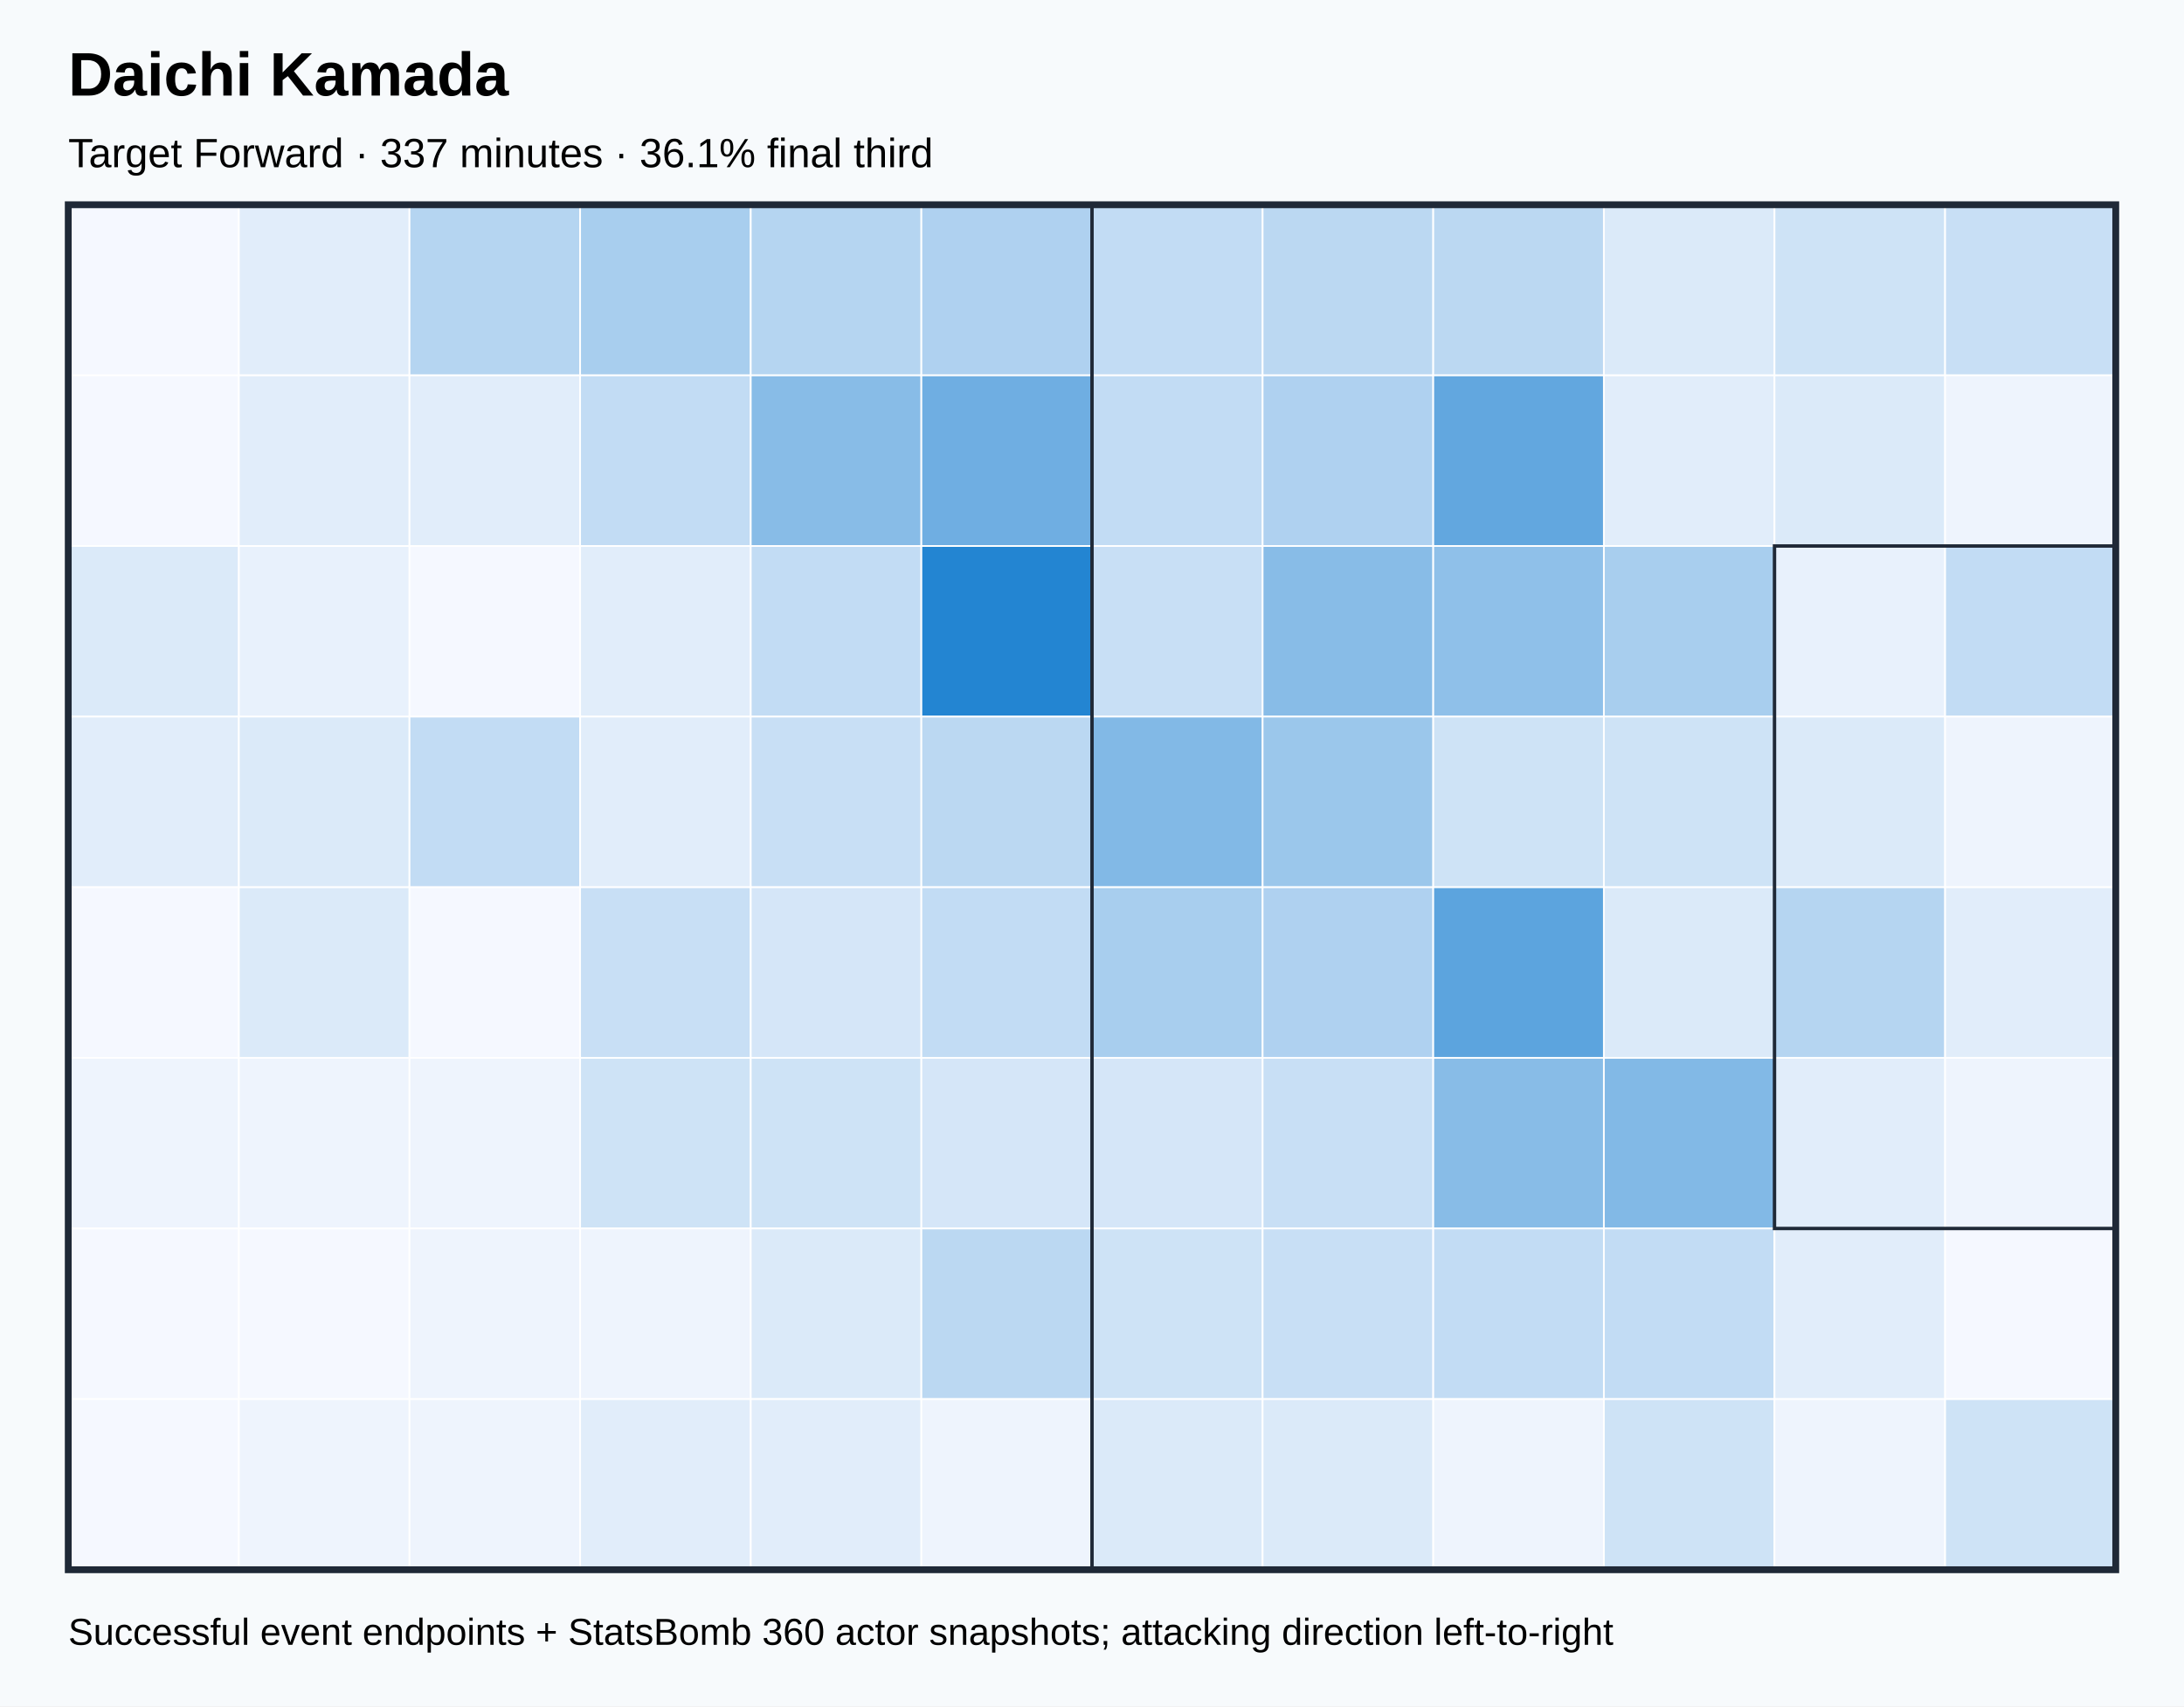
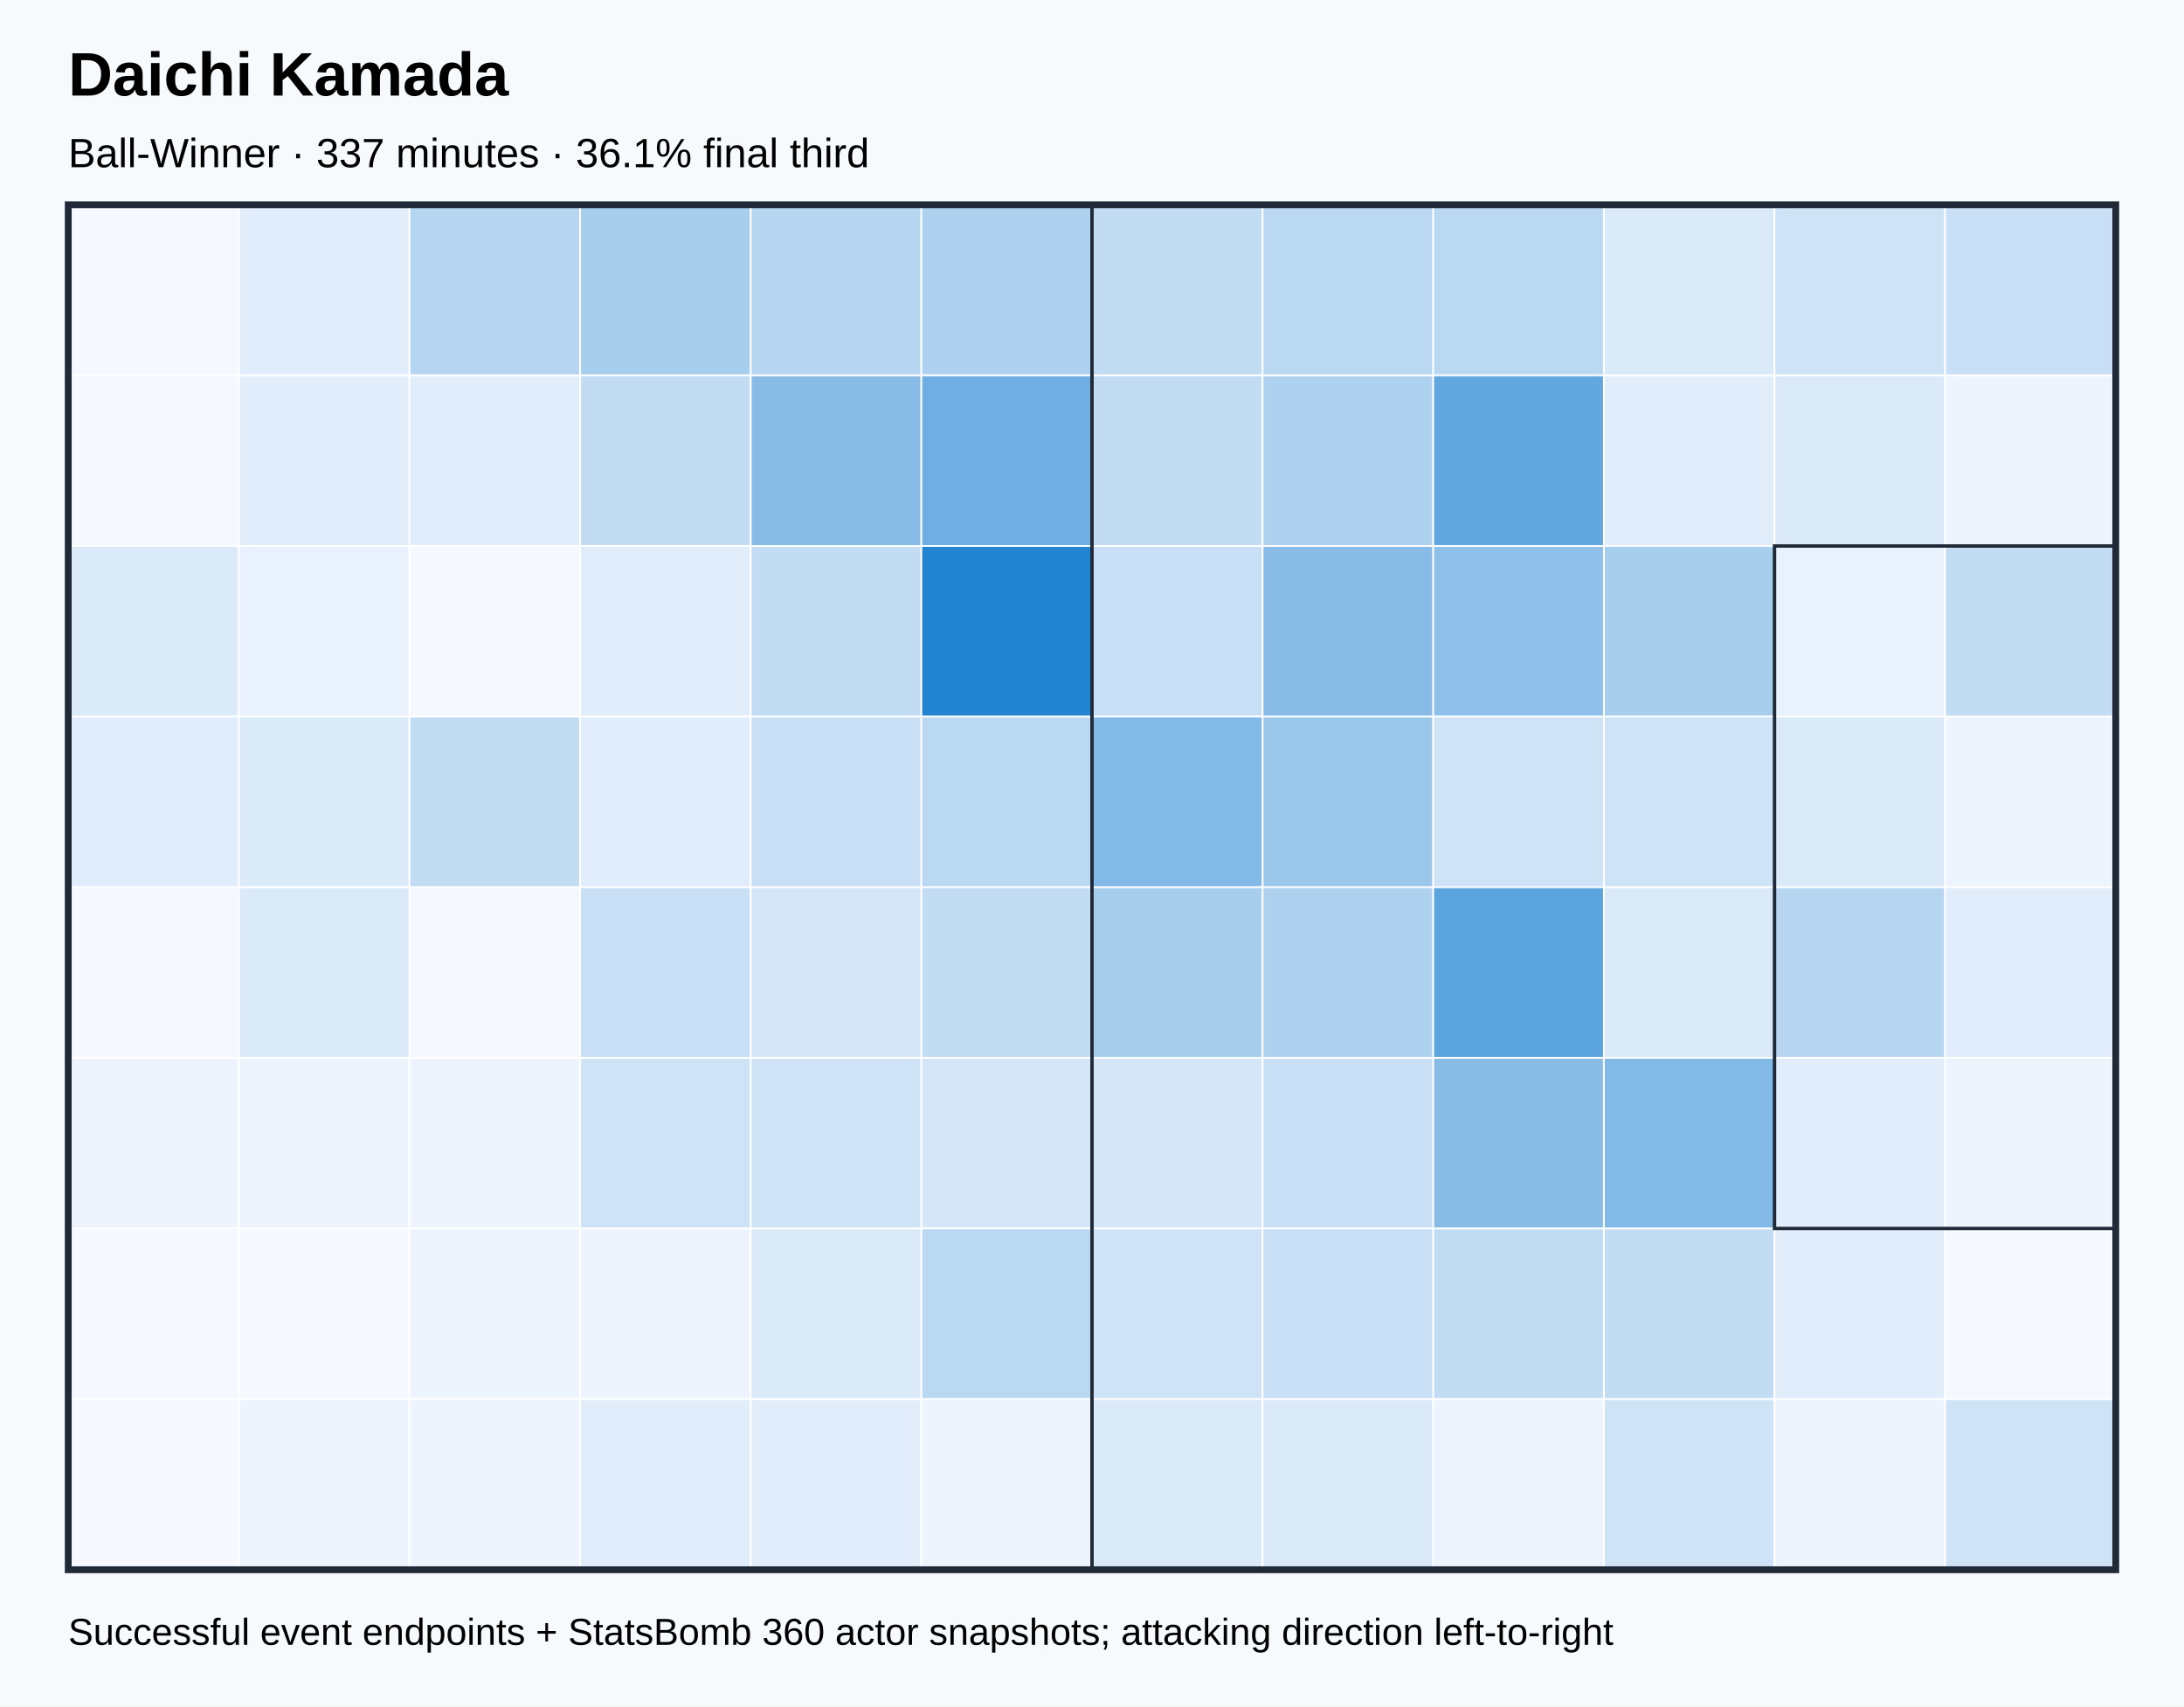
<svg xmlns="http://www.w3.org/2000/svg" width="640" height="500" viewBox="0 0 640 500" role="img">
  <rect width="640" height="500" fill="#f7fafc" />
  <text x="20" y="28" font-family="Arial" font-size="18" font-weight="700">Daichi Kamada</text>
-   <text x="20" y="49" font-family="Arial" font-size="12">Target Forward · 337 minutes · 36.1% final third</text>
+   <text x="20" y="49" font-family="Arial" font-size="12">Ball-Winner · 337 minutes · 36.1% final third</text>
  <rect x="20" y="60" width="50" height="50" fill="rgb(245,248,255)" stroke="#ffffff" stroke-width="0.5" />
  <rect x="20" y="110" width="50" height="50" fill="rgb(245,248,255)" stroke="#ffffff" stroke-width="0.5" />
  <rect x="20" y="160" width="50" height="50" fill="rgb(219,234,249)" stroke="#ffffff" stroke-width="0.5" />
  <rect x="20" y="210" width="50" height="50" fill="rgb(225,237,250)" stroke="#ffffff" stroke-width="0.5" />
  <rect x="20" y="260" width="50" height="50" fill="rgb(245,248,255)" stroke="#ffffff" stroke-width="0.5" />
  <rect x="20" y="310" width="50" height="50" fill="rgb(238,244,253)" stroke="#ffffff" stroke-width="0.5" />
  <rect x="20" y="360" width="50" height="50" fill="rgb(245,248,255)" stroke="#ffffff" stroke-width="0.5" />
  <rect x="20" y="410" width="50" height="50" fill="rgb(245,248,255)" stroke="#ffffff" stroke-width="0.5" />
  <rect x="70" y="60" width="50" height="50" fill="rgb(225,237,250)" stroke="#ffffff" stroke-width="0.5" />
  <rect x="70" y="110" width="50" height="50" fill="rgb(225,237,250)" stroke="#ffffff" stroke-width="0.5" />
  <rect x="70" y="160" width="50" height="50" fill="rgb(232,241,252)" stroke="#ffffff" stroke-width="0.5" />
  <rect x="70" y="210" width="50" height="50" fill="rgb(219,234,249)" stroke="#ffffff" stroke-width="0.5" />
  <rect x="70" y="260" width="50" height="50" fill="rgb(219,234,249)" stroke="#ffffff" stroke-width="0.5" />
  <rect x="70" y="310" width="50" height="50" fill="rgb(238,244,253)" stroke="#ffffff" stroke-width="0.5" />
  <rect x="70" y="360" width="50" height="50" fill="rgb(245,248,255)" stroke="#ffffff" stroke-width="0.5" />
  <rect x="70" y="410" width="50" height="50" fill="rgb(238,244,253)" stroke="#ffffff" stroke-width="0.5" />
  <rect x="120" y="60" width="50" height="50" fill="rgb(181,213,241)" stroke="#ffffff" stroke-width="0.5" />
  <rect x="120" y="110" width="50" height="50" fill="rgb(225,237,250)" stroke="#ffffff" stroke-width="0.5" />
  <rect x="120" y="160" width="50" height="50" fill="rgb(245,248,255)" stroke="#ffffff" stroke-width="0.5" />
  <rect x="120" y="210" width="50" height="50" fill="rgb(194,220,244)" stroke="#ffffff" stroke-width="0.5" />
  <rect x="120" y="260" width="50" height="50" fill="rgb(245,248,255)" stroke="#ffffff" stroke-width="0.5" />
  <rect x="120" y="310" width="50" height="50" fill="rgb(238,244,253)" stroke="#ffffff" stroke-width="0.5" />
  <rect x="120" y="360" width="50" height="50" fill="rgb(238,244,253)" stroke="#ffffff" stroke-width="0.5" />
  <rect x="120" y="410" width="50" height="50" fill="rgb(238,244,253)" stroke="#ffffff" stroke-width="0.5" />
  <rect x="170" y="60" width="50" height="50" fill="rgb(168,206,238)" stroke="#ffffff" stroke-width="0.5" />
  <rect x="170" y="110" width="50" height="50" fill="rgb(194,220,244)" stroke="#ffffff" stroke-width="0.5" />
  <rect x="170" y="160" width="50" height="50" fill="rgb(225,237,250)" stroke="#ffffff" stroke-width="0.5" />
  <rect x="170" y="210" width="50" height="50" fill="rgb(225,237,250)" stroke="#ffffff" stroke-width="0.5" />
  <rect x="170" y="260" width="50" height="50" fill="rgb(200,223,245)" stroke="#ffffff" stroke-width="0.5" />
  <rect x="170" y="310" width="50" height="50" fill="rgb(206,227,246)" stroke="#ffffff" stroke-width="0.5" />
  <rect x="170" y="360" width="50" height="50" fill="rgb(238,244,253)" stroke="#ffffff" stroke-width="0.5" />
  <rect x="170" y="410" width="50" height="50" fill="rgb(225,237,250)" stroke="#ffffff" stroke-width="0.5" />
  <rect x="220" y="60" width="50" height="50" fill="rgb(181,213,241)" stroke="#ffffff" stroke-width="0.5" />
  <rect x="220" y="110" width="50" height="50" fill="rgb(136,188,231)" stroke="#ffffff" stroke-width="0.5" />
  <rect x="220" y="160" width="50" height="50" fill="rgb(194,220,244)" stroke="#ffffff" stroke-width="0.5" />
  <rect x="220" y="210" width="50" height="50" fill="rgb(200,223,245)" stroke="#ffffff" stroke-width="0.5" />
  <rect x="220" y="260" width="50" height="50" fill="rgb(213,230,248)" stroke="#ffffff" stroke-width="0.5" />
  <rect x="220" y="310" width="50" height="50" fill="rgb(206,227,246)" stroke="#ffffff" stroke-width="0.5" />
  <rect x="220" y="360" width="50" height="50" fill="rgb(219,234,249)" stroke="#ffffff" stroke-width="0.5" />
  <rect x="220" y="410" width="50" height="50" fill="rgb(225,237,250)" stroke="#ffffff" stroke-width="0.5" />
  <rect x="270" y="60" width="50" height="50" fill="rgb(175,209,240)" stroke="#ffffff" stroke-width="0.5" />
  <rect x="270" y="110" width="50" height="50" fill="rgb(111,174,226)" stroke="#ffffff" stroke-width="0.5" />
  <rect x="270" y="160" width="50" height="50" fill="rgb(35,133,210)" stroke="#ffffff" stroke-width="0.5" />
  <rect x="270" y="210" width="50" height="50" fill="rgb(187,216,242)" stroke="#ffffff" stroke-width="0.5" />
  <rect x="270" y="260" width="50" height="50" fill="rgb(194,220,244)" stroke="#ffffff" stroke-width="0.5" />
  <rect x="270" y="310" width="50" height="50" fill="rgb(213,230,248)" stroke="#ffffff" stroke-width="0.5" />
  <rect x="270" y="360" width="50" height="50" fill="rgb(187,216,242)" stroke="#ffffff" stroke-width="0.5" />
  <rect x="270" y="410" width="50" height="50" fill="rgb(238,244,253)" stroke="#ffffff" stroke-width="0.5" />
  <rect x="320" y="60" width="50" height="50" fill="rgb(194,220,244)" stroke="#ffffff" stroke-width="0.5" />
  <rect x="320" y="110" width="50" height="50" fill="rgb(194,220,244)" stroke="#ffffff" stroke-width="0.5" />
  <rect x="320" y="160" width="50" height="50" fill="rgb(200,223,245)" stroke="#ffffff" stroke-width="0.5" />
  <rect x="320" y="210" width="50" height="50" fill="rgb(130,185,230)" stroke="#ffffff" stroke-width="0.5" />
  <rect x="320" y="260" width="50" height="50" fill="rgb(168,206,238)" stroke="#ffffff" stroke-width="0.5" />
  <rect x="320" y="310" width="50" height="50" fill="rgb(213,230,248)" stroke="#ffffff" stroke-width="0.5" />
  <rect x="320" y="360" width="50" height="50" fill="rgb(206,227,246)" stroke="#ffffff" stroke-width="0.5" />
  <rect x="320" y="410" width="50" height="50" fill="rgb(219,234,249)" stroke="#ffffff" stroke-width="0.5" />
  <rect x="370" y="60" width="50" height="50" fill="rgb(187,216,242)" stroke="#ffffff" stroke-width="0.5" />
  <rect x="370" y="110" width="50" height="50" fill="rgb(175,209,240)" stroke="#ffffff" stroke-width="0.5" />
  <rect x="370" y="160" width="50" height="50" fill="rgb(136,188,231)" stroke="#ffffff" stroke-width="0.5" />
  <rect x="370" y="210" width="50" height="50" fill="rgb(155,199,235)" stroke="#ffffff" stroke-width="0.5" />
  <rect x="370" y="260" width="50" height="50" fill="rgb(175,209,240)" stroke="#ffffff" stroke-width="0.5" />
  <rect x="370" y="310" width="50" height="50" fill="rgb(200,223,245)" stroke="#ffffff" stroke-width="0.5" />
  <rect x="370" y="360" width="50" height="50" fill="rgb(200,223,245)" stroke="#ffffff" stroke-width="0.5" />
  <rect x="370" y="410" width="50" height="50" fill="rgb(219,234,249)" stroke="#ffffff" stroke-width="0.5" />
  <rect x="420" y="60" width="50" height="50" fill="rgb(187,216,242)" stroke="#ffffff" stroke-width="0.5" />
  <rect x="420" y="110" width="50" height="50" fill="rgb(98,167,223)" stroke="#ffffff" stroke-width="0.5" />
  <rect x="420" y="160" width="50" height="50" fill="rgb(143,192,233)" stroke="#ffffff" stroke-width="0.5" />
  <rect x="420" y="210" width="50" height="50" fill="rgb(206,227,246)" stroke="#ffffff" stroke-width="0.5" />
  <rect x="420" y="260" width="50" height="50" fill="rgb(92,164,222)" stroke="#ffffff" stroke-width="0.5" />
  <rect x="420" y="310" width="50" height="50" fill="rgb(136,188,231)" stroke="#ffffff" stroke-width="0.5" />
  <rect x="420" y="360" width="50" height="50" fill="rgb(194,220,244)" stroke="#ffffff" stroke-width="0.5" />
  <rect x="420" y="410" width="50" height="50" fill="rgb(238,244,253)" stroke="#ffffff" stroke-width="0.5" />
  <rect x="470" y="60" width="50" height="50" fill="rgb(219,234,249)" stroke="#ffffff" stroke-width="0.5" />
  <rect x="470" y="110" width="50" height="50" fill="rgb(225,237,250)" stroke="#ffffff" stroke-width="0.5" />
  <rect x="470" y="160" width="50" height="50" fill="rgb(168,206,238)" stroke="#ffffff" stroke-width="0.5" />
  <rect x="470" y="210" width="50" height="50" fill="rgb(206,227,246)" stroke="#ffffff" stroke-width="0.5" />
  <rect x="470" y="260" width="50" height="50" fill="rgb(219,234,249)" stroke="#ffffff" stroke-width="0.5" />
  <rect x="470" y="310" width="50" height="50" fill="rgb(130,185,230)" stroke="#ffffff" stroke-width="0.5" />
  <rect x="470" y="360" width="50" height="50" fill="rgb(194,220,244)" stroke="#ffffff" stroke-width="0.5" />
  <rect x="470" y="410" width="50" height="50" fill="rgb(206,227,246)" stroke="#ffffff" stroke-width="0.5" />
  <rect x="520" y="60" width="50" height="50" fill="rgb(206,227,246)" stroke="#ffffff" stroke-width="0.5" />
  <rect x="520" y="110" width="50" height="50" fill="rgb(219,234,249)" stroke="#ffffff" stroke-width="0.5" />
  <rect x="520" y="160" width="50" height="50" fill="rgb(232,241,252)" stroke="#ffffff" stroke-width="0.5" />
  <rect x="520" y="210" width="50" height="50" fill="rgb(219,234,249)" stroke="#ffffff" stroke-width="0.5" />
  <rect x="520" y="260" width="50" height="50" fill="rgb(181,213,241)" stroke="#ffffff" stroke-width="0.5" />
  <rect x="520" y="310" width="50" height="50" fill="rgb(225,237,250)" stroke="#ffffff" stroke-width="0.5" />
  <rect x="520" y="360" width="50" height="50" fill="rgb(225,237,250)" stroke="#ffffff" stroke-width="0.5" />
  <rect x="520" y="410" width="50" height="50" fill="rgb(238,244,253)" stroke="#ffffff" stroke-width="0.5" />
  <rect x="570" y="60" width="50" height="50" fill="rgb(200,223,245)" stroke="#ffffff" stroke-width="0.5" />
  <rect x="570" y="110" width="50" height="50" fill="rgb(238,244,253)" stroke="#ffffff" stroke-width="0.5" />
  <rect x="570" y="160" width="50" height="50" fill="rgb(194,220,244)" stroke="#ffffff" stroke-width="0.5" />
  <rect x="570" y="210" width="50" height="50" fill="rgb(238,244,253)" stroke="#ffffff" stroke-width="0.5" />
  <rect x="570" y="260" width="50" height="50" fill="rgb(225,237,250)" stroke="#ffffff" stroke-width="0.5" />
  <rect x="570" y="310" width="50" height="50" fill="rgb(238,244,253)" stroke="#ffffff" stroke-width="0.5" />
  <rect x="570" y="360" width="50" height="50" fill="rgb(245,248,255)" stroke="#ffffff" stroke-width="0.5" />
  <rect x="570" y="410" width="50" height="50" fill="rgb(206,227,246)" stroke="#ffffff" stroke-width="0.5" />
  <rect x="20" y="60" width="600" height="400" fill="none" stroke="#1f2937" stroke-width="2" />
  <line x1="320" y1="60" x2="320" y2="460" stroke="#1f2937" stroke-width="1" />
  <rect x="520" y="160" width="100" height="200" fill="none" stroke="#1f2937" />
  <text x="20" y="482" font-family="Arial" font-size="11">Successful event endpoints + StatsBomb 360 actor snapshots; attacking direction left-to-right</text>
</svg>
